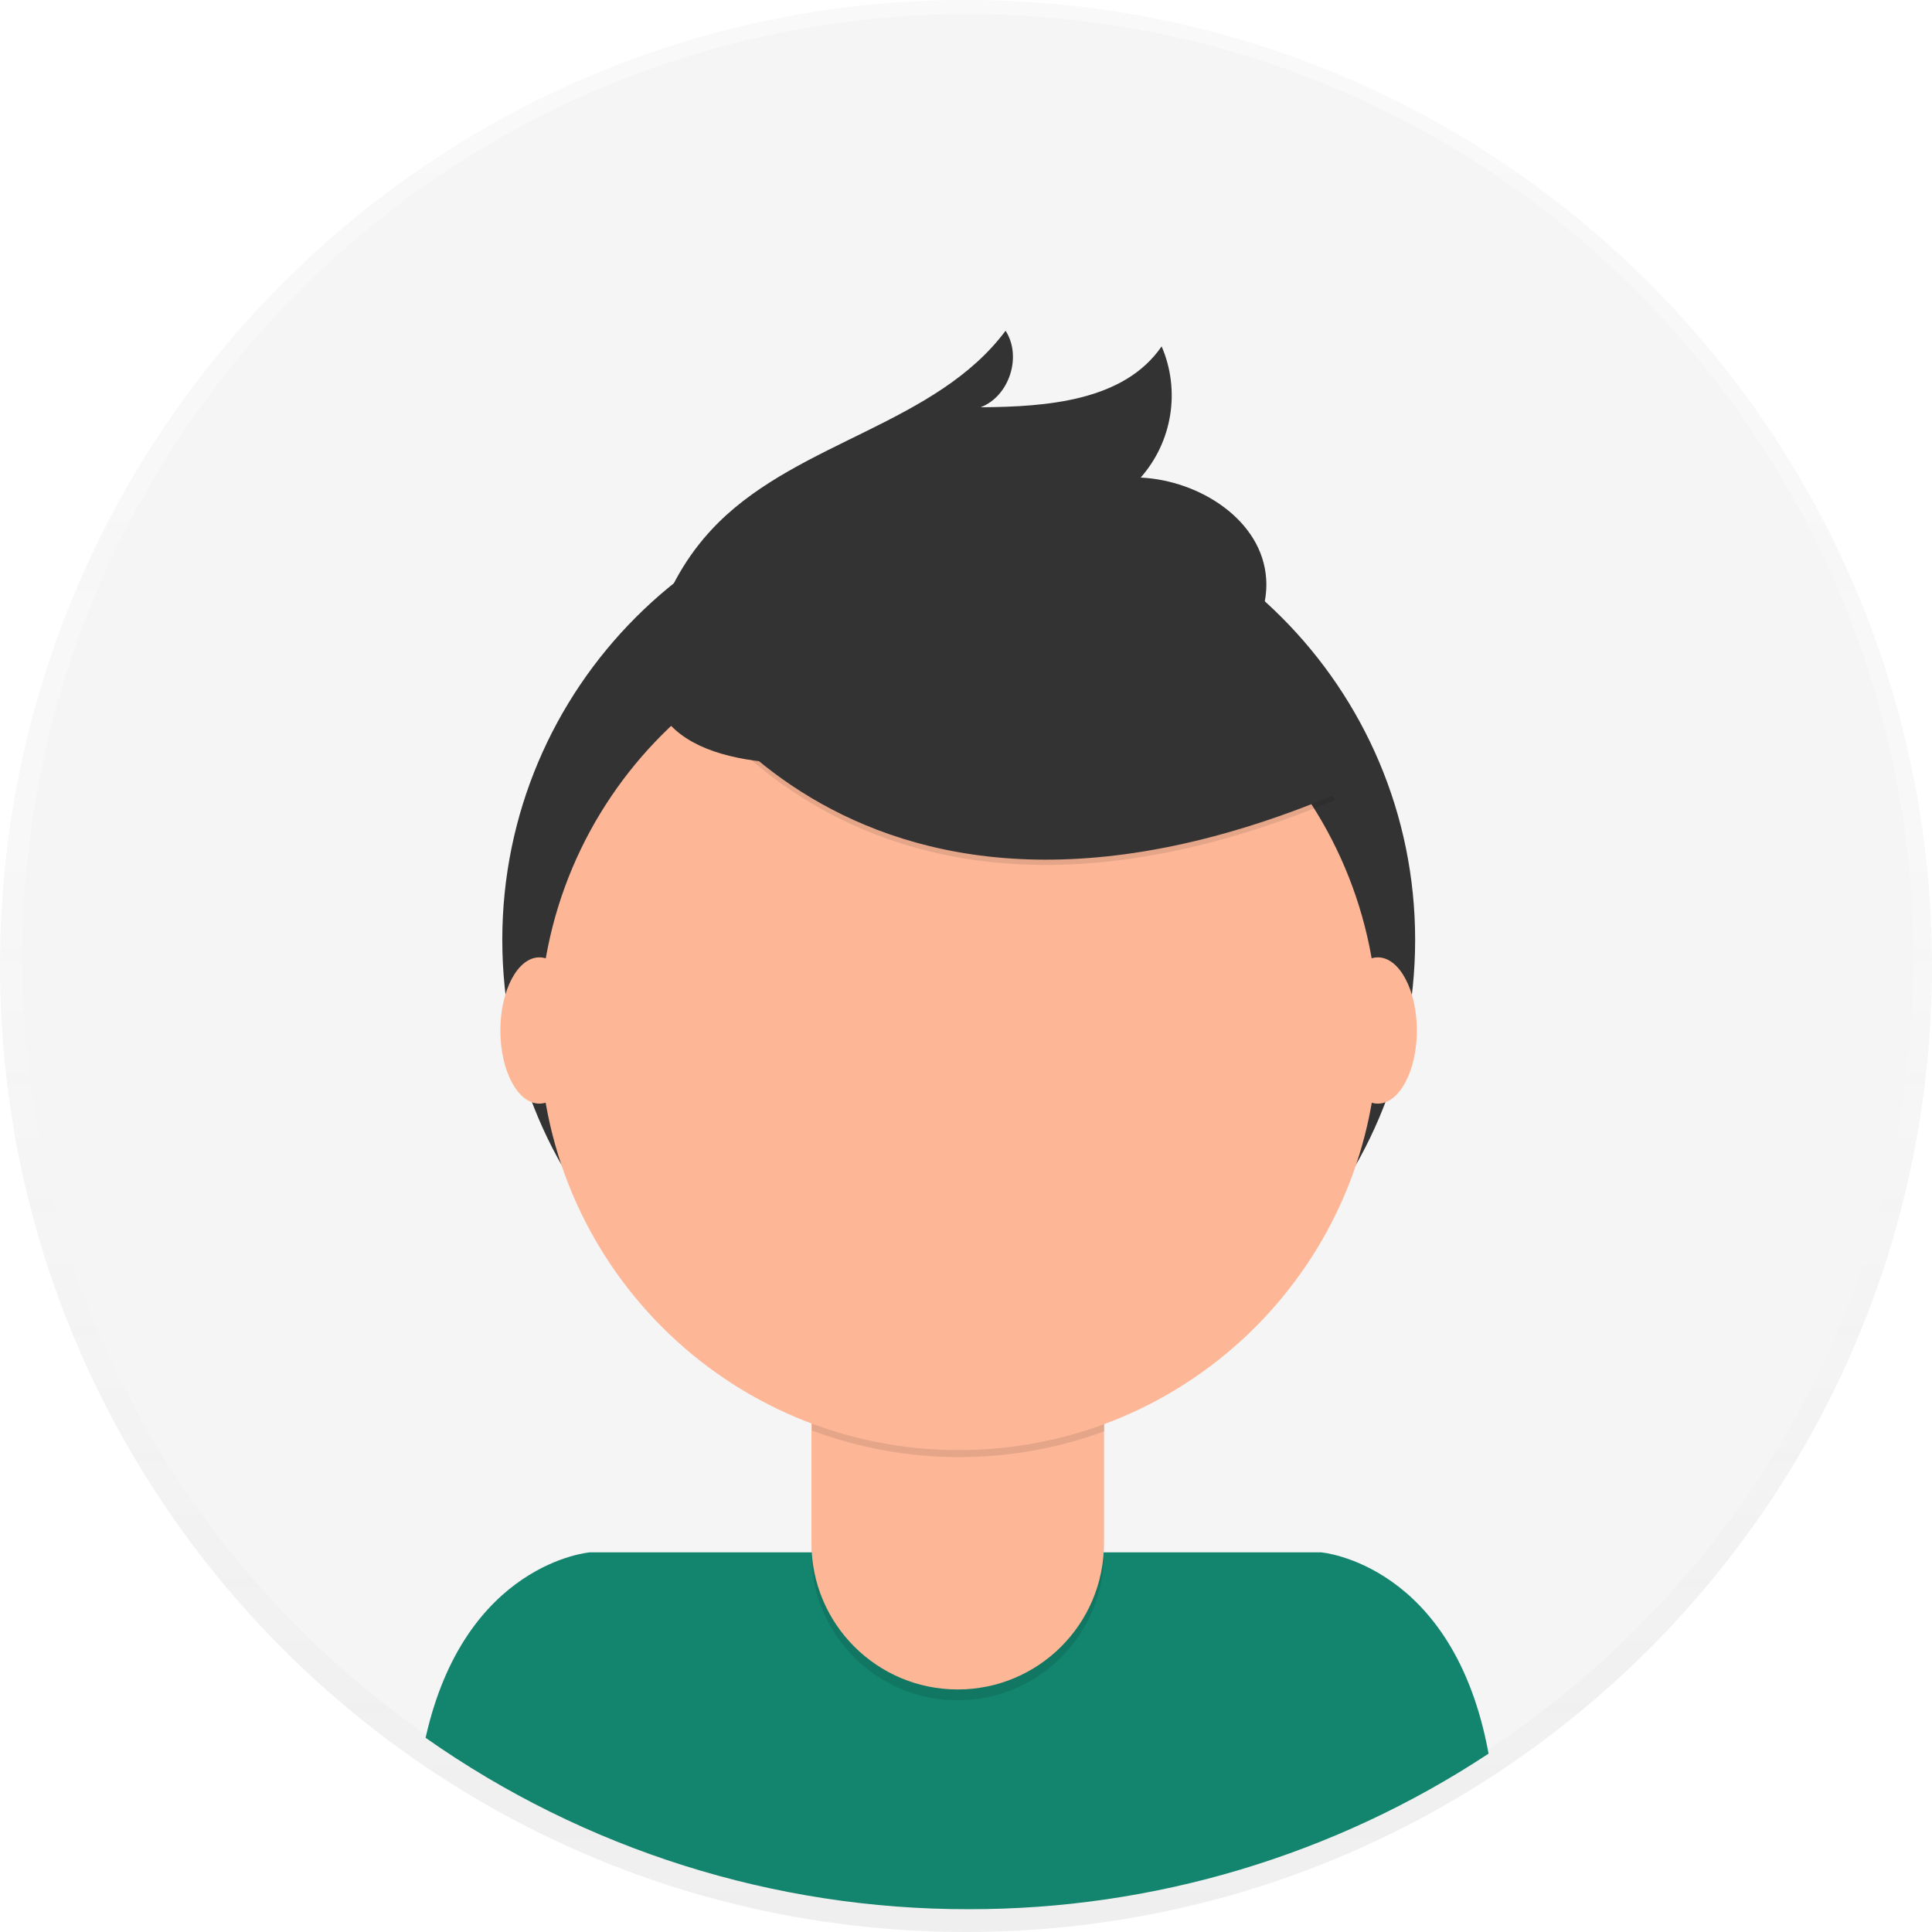
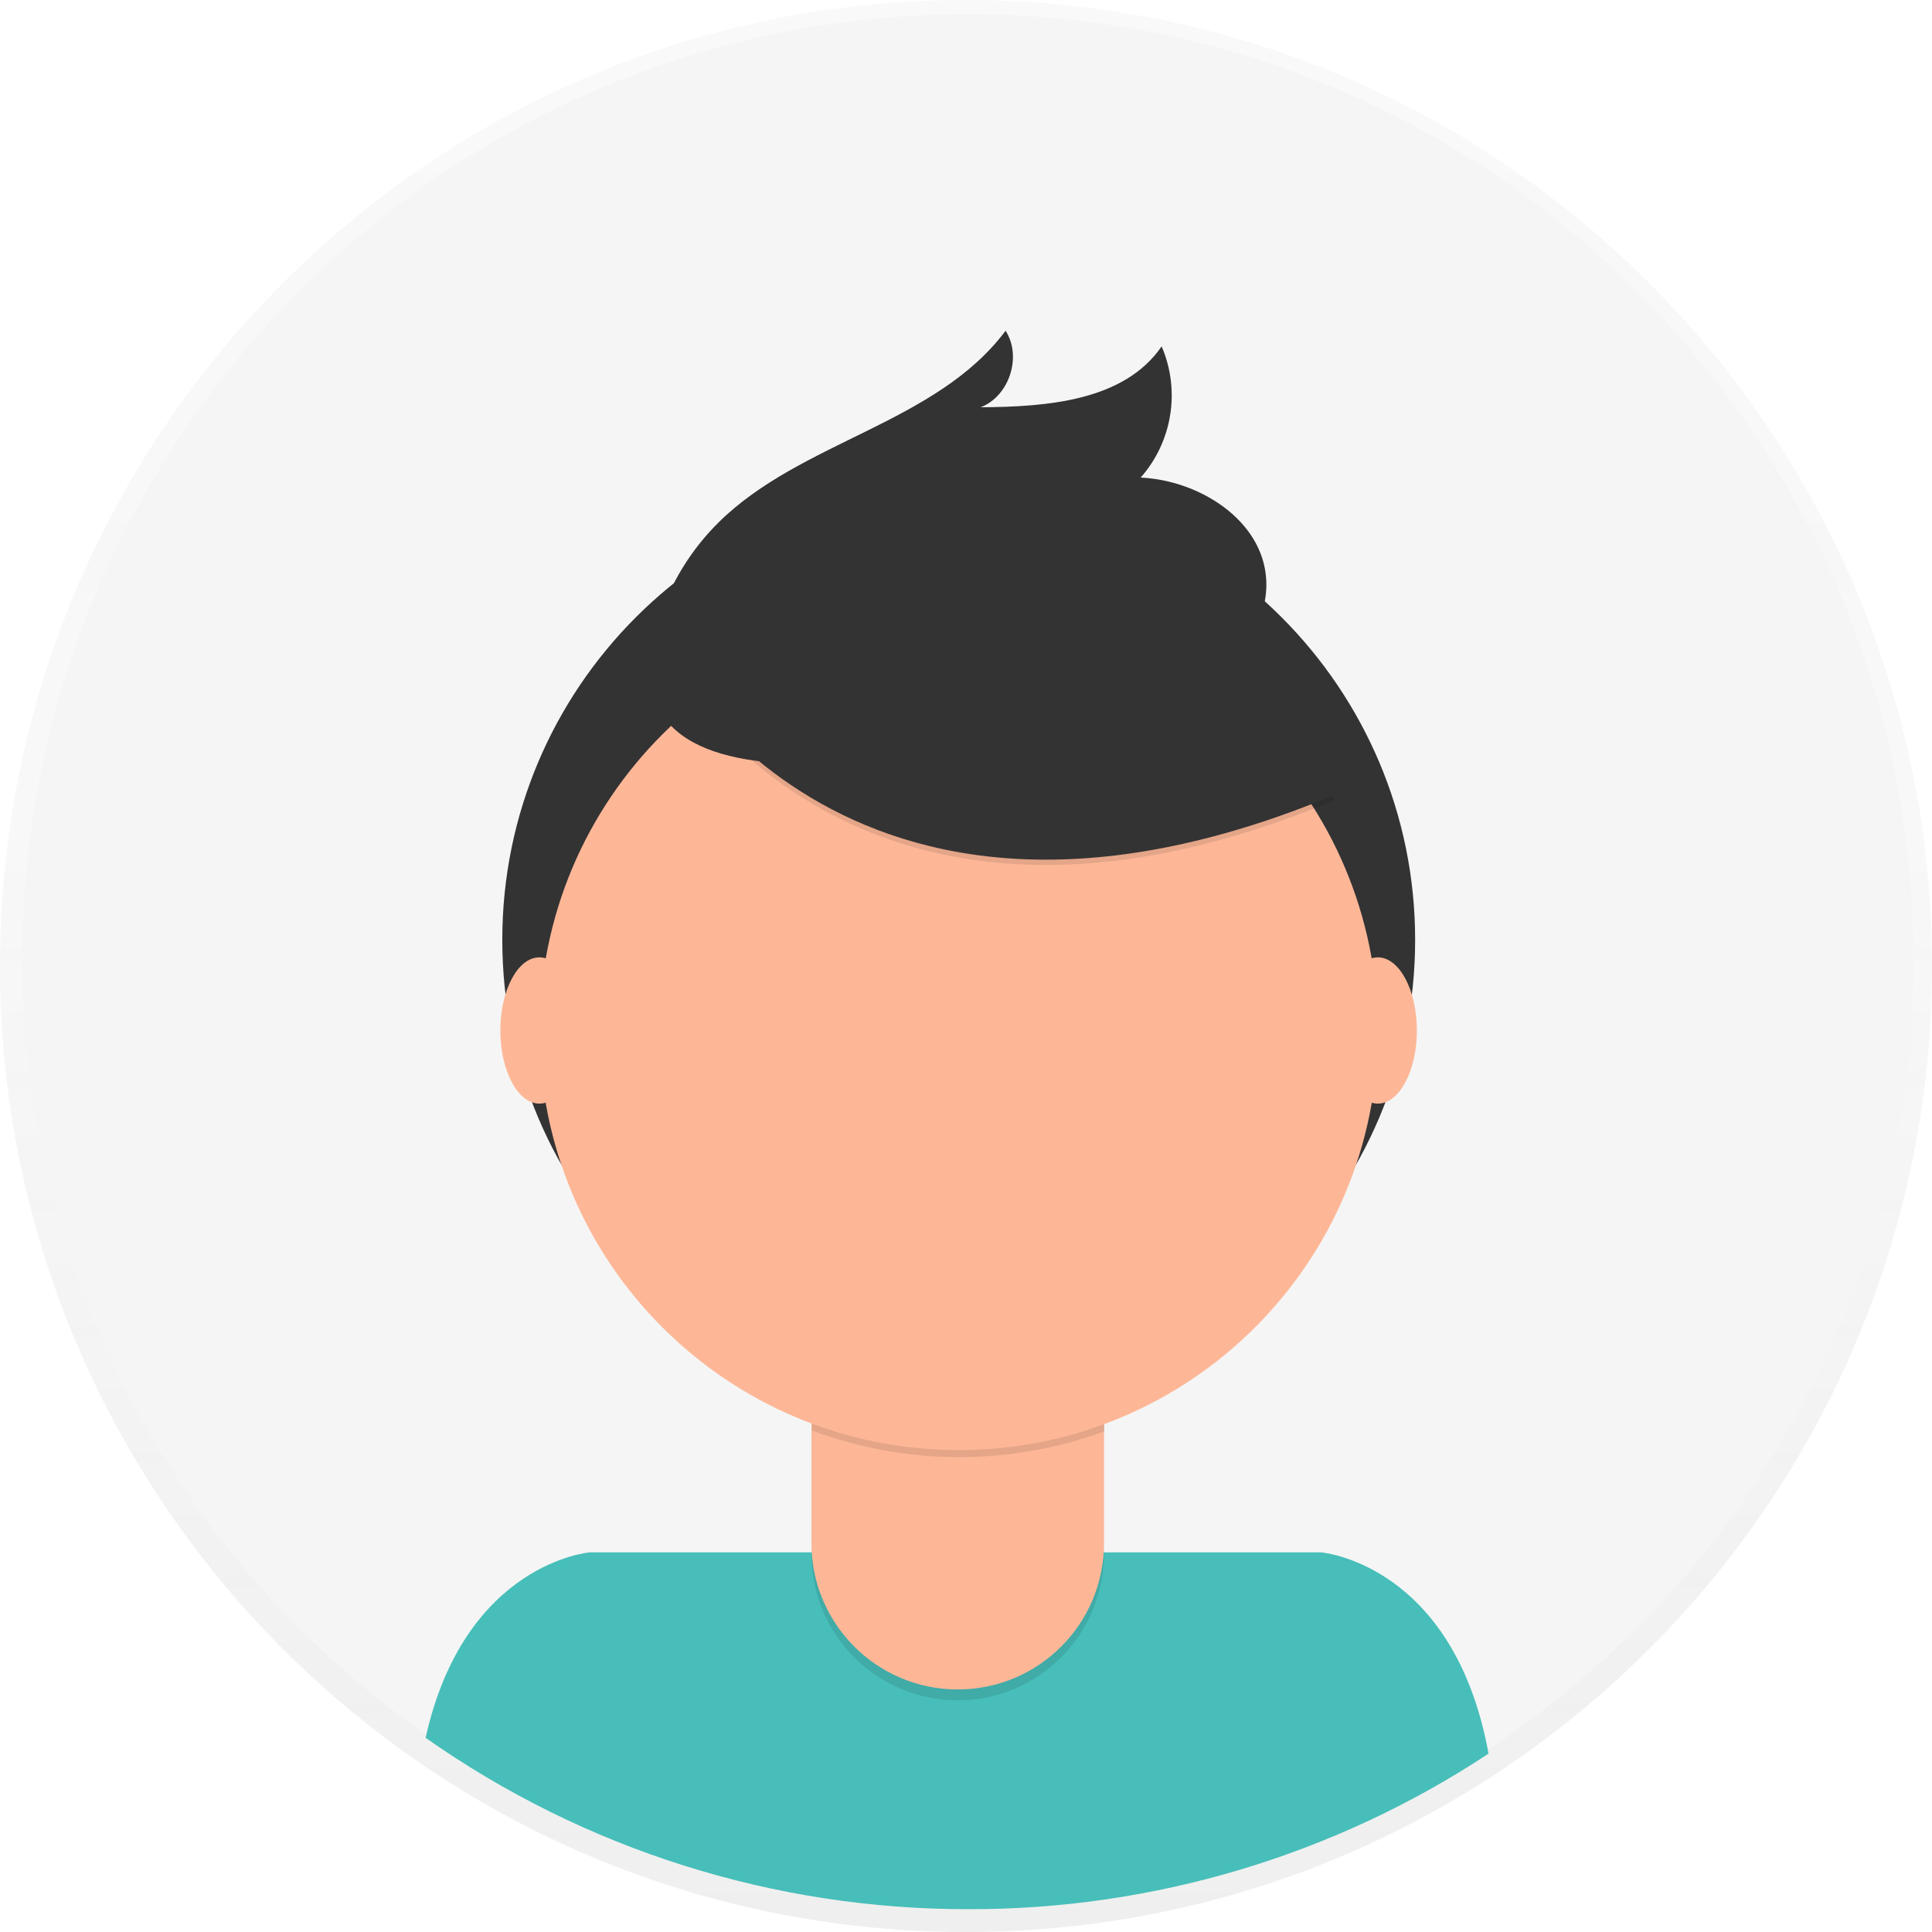
<svg xmlns="http://www.w3.org/2000/svg" data-name="Layer 1" width="698" height="698" viewBox="0 0 698 698">
  <defs>
    <linearGradient id="b247946c-c62f-4d08-994a-4c3d64e1e98f-5010" x1="349" y1="698" x2="349" gradientUnits="userSpaceOnUse">
      <stop offset="0" stop-color="gray" stop-opacity="0.25" />
      <stop offset="0.54" stop-color="gray" stop-opacity="0.12" />
      <stop offset="1" stop-color="gray" stop-opacity="0.1" />
    </linearGradient>
  </defs>
  <g opacity="0.5">
    <circle cx="349" cy="349" r="349" fill="url(#b247946c-c62f-4d08-994a-4c3d64e1e98f-5010)" />
  </g>
  <circle cx="349.68" cy="346.77" r="341.64" fill="#f5f5f5" />
-   <path d="M601,790.76a340,340,0,0,0,187.79-56.2c-12.59-68.8-60.5-72.72-60.5-72.72H464.09s-45.21,3.71-59.33,67A340.07,340.07,0,0,0,601,790.76Z" transform="translate(-251 -101)" fill="#13846e" />
+   <path d="M601,790.76a340,340,0,0,0,187.79-56.2c-12.59-68.8-60.5-72.72-60.5-72.72H464.09s-45.21,3.71-59.33,67A340.07,340.07,0,0,0,601,790.76Z" transform="translate(-251 -101)" fill="#47beb9" />
  <circle cx="346.37" cy="339.57" r="164.9" fill="#333" />
  <path d="M293.15,476.92H398.81a0,0,0,0,1,0,0v84.53A52.83,52.83,0,0,1,346,614.28h0a52.83,52.83,0,0,1-52.83-52.83V476.92a0,0,0,0,1,0,0Z" opacity="0.1" />
  <path d="M296.5,473h99a3.35,3.35,0,0,1,3.35,3.35v81.18A52.83,52.83,0,0,1,346,610.37h0a52.83,52.83,0,0,1-52.83-52.83V476.35A3.35,3.35,0,0,1,296.5,473Z" fill="#fdb797" />
  <path d="M544.34,617.82a152.07,152.07,0,0,0,105.66.29v-13H544.34Z" transform="translate(-251 -101)" opacity="0.1" />
  <circle cx="346.37" cy="372.44" r="151.45" fill="#fdb797" />
  <path d="M489.49,335.68S553.32,465.24,733.37,390l-41.92-65.73-74.31-26.67Z" transform="translate(-251 -101)" opacity="0.1" />
  <path d="M489.49,333.78s63.83,129.56,243.88,54.3l-41.92-65.73-74.31-26.67Z" transform="translate(-251 -101)" fill="#333" />
  <path d="M488.93,325a87.49,87.49,0,0,1,21.69-35.27c29.79-29.45,78.63-35.66,103.68-69.24,6,9.32,1.36,23.65-9,27.65,24-.16,51.81-2.26,65.38-22a44.89,44.89,0,0,1-7.57,47.4c21.27,1,44,15.4,45.34,36.65.92,14.16-8,27.56-19.59,35.68s-25.71,11.85-39.56,14.9C608.86,369.7,462.54,407.07,488.93,325Z" transform="translate(-251 -101)" fill="#333" />
  <ellipse cx="194.86" cy="372.3" rx="14.09" ry="26.42" fill="#fdb797" />
  <ellipse cx="497.8" cy="372.3" rx="14.09" ry="26.42" fill="#fdb797" />
</svg>
